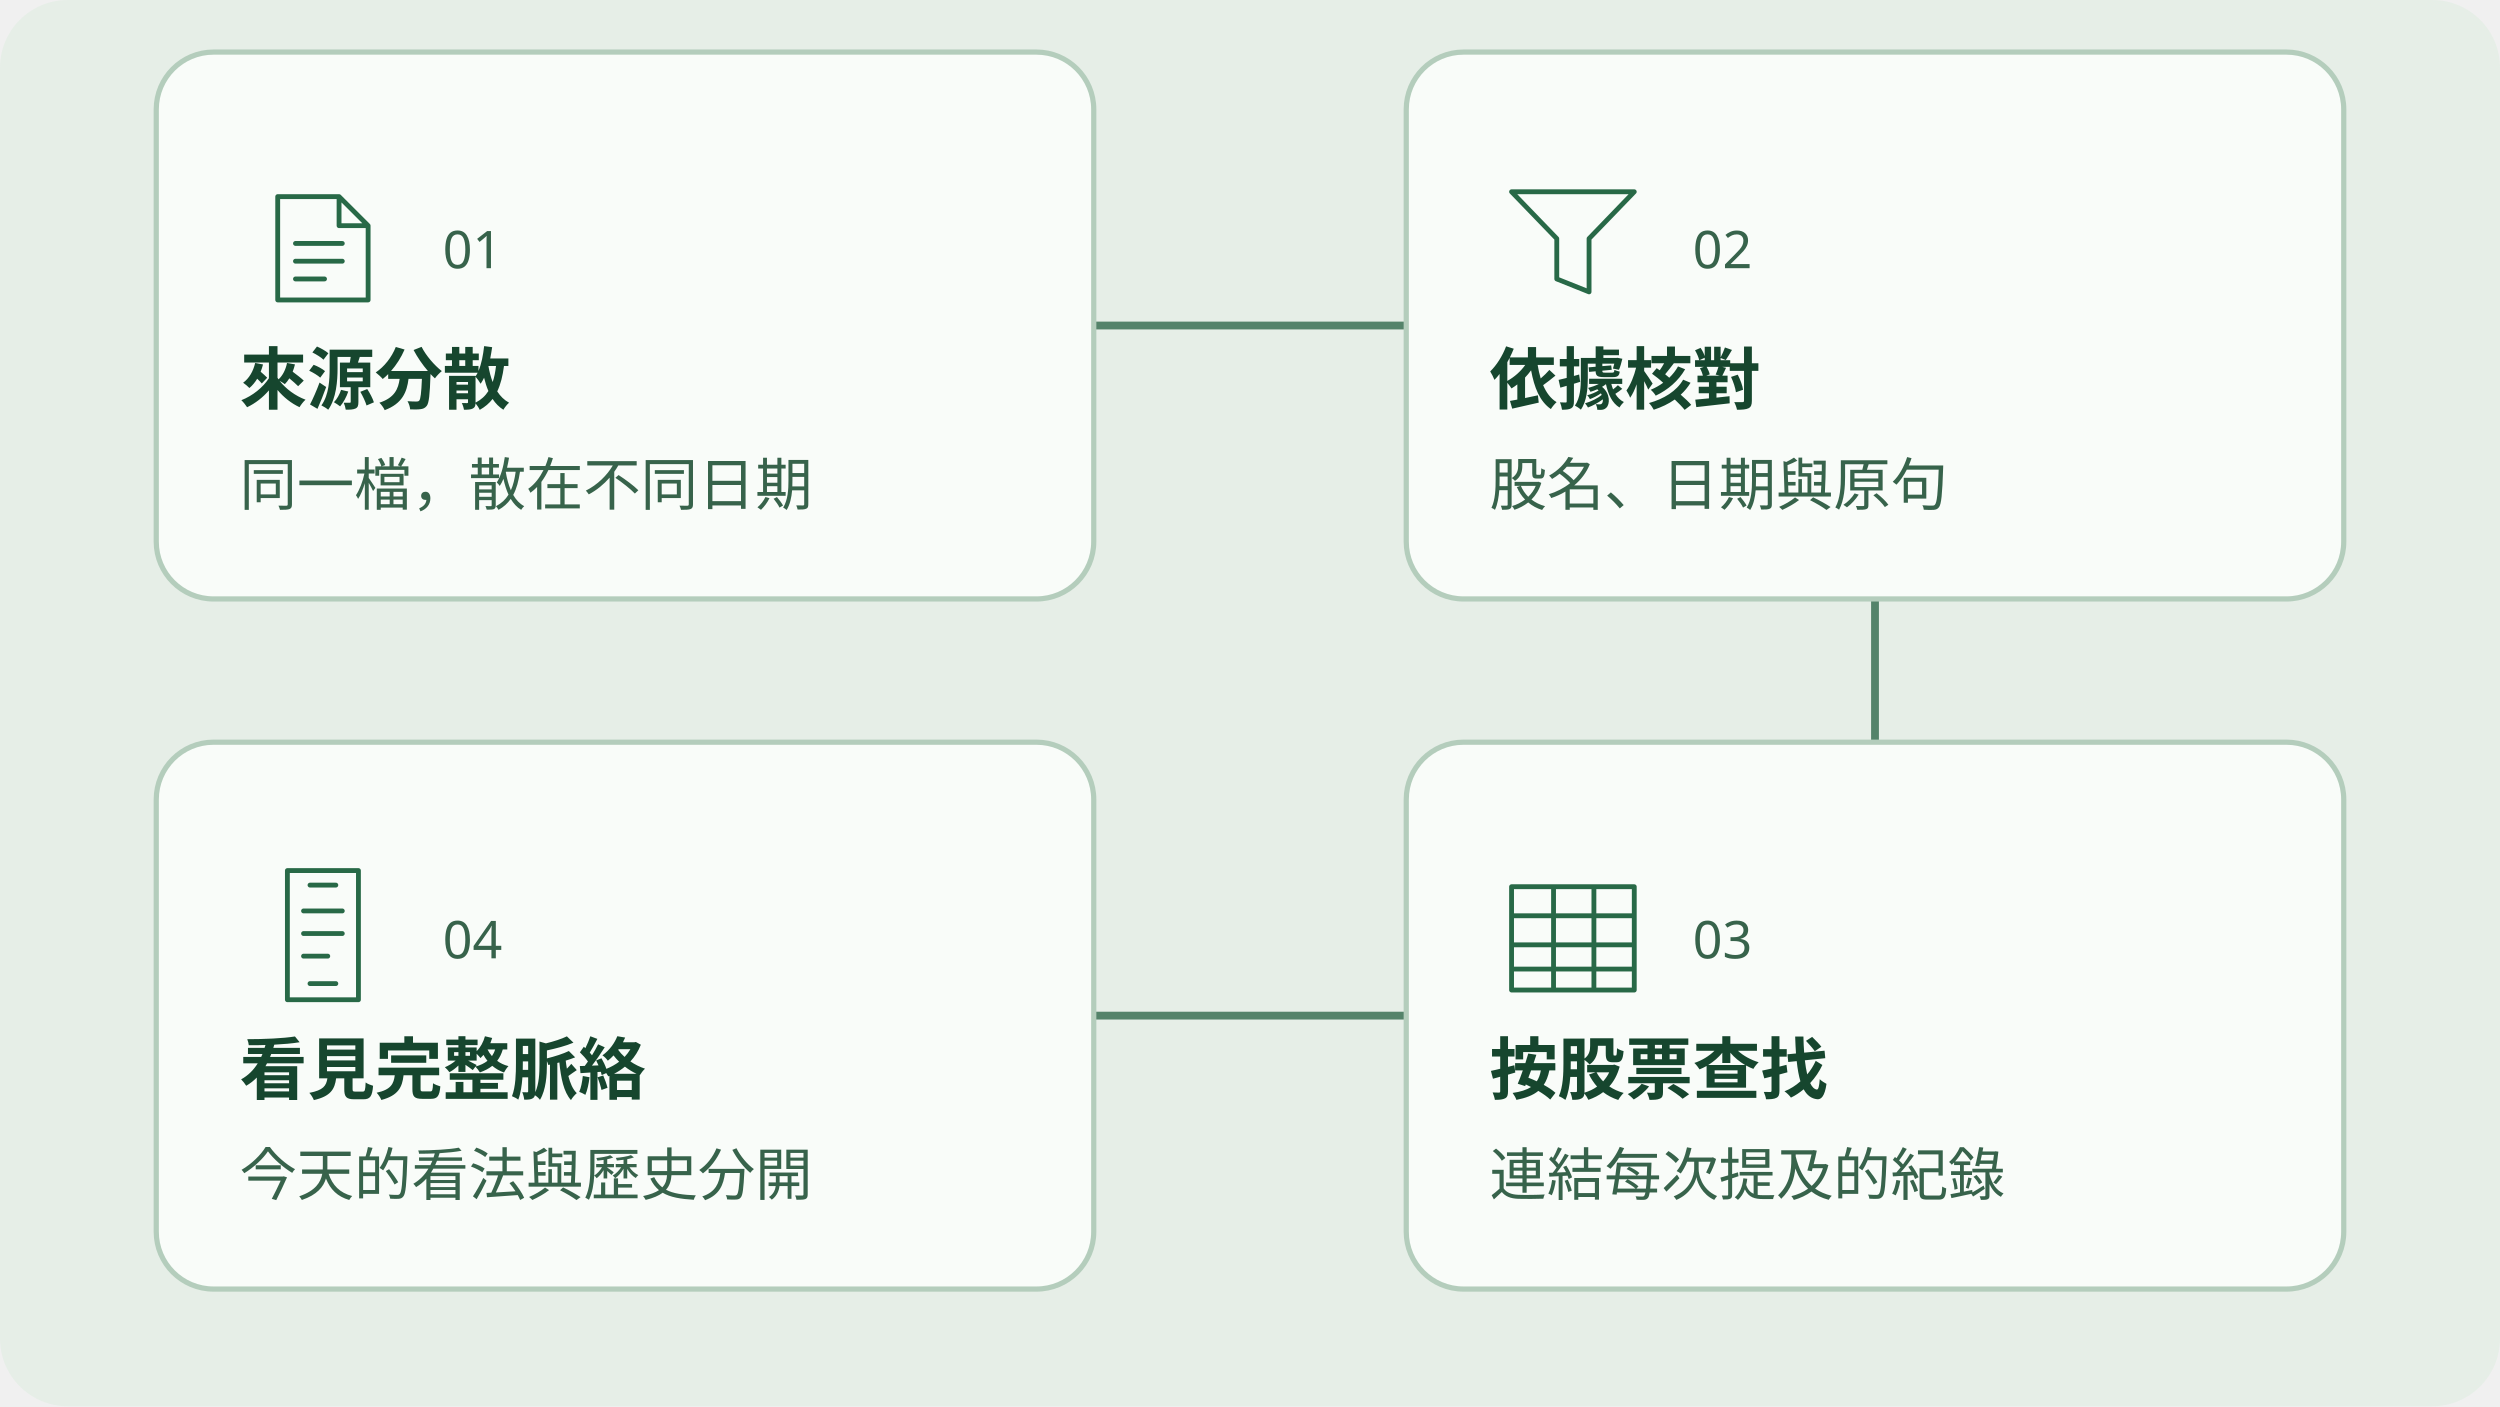
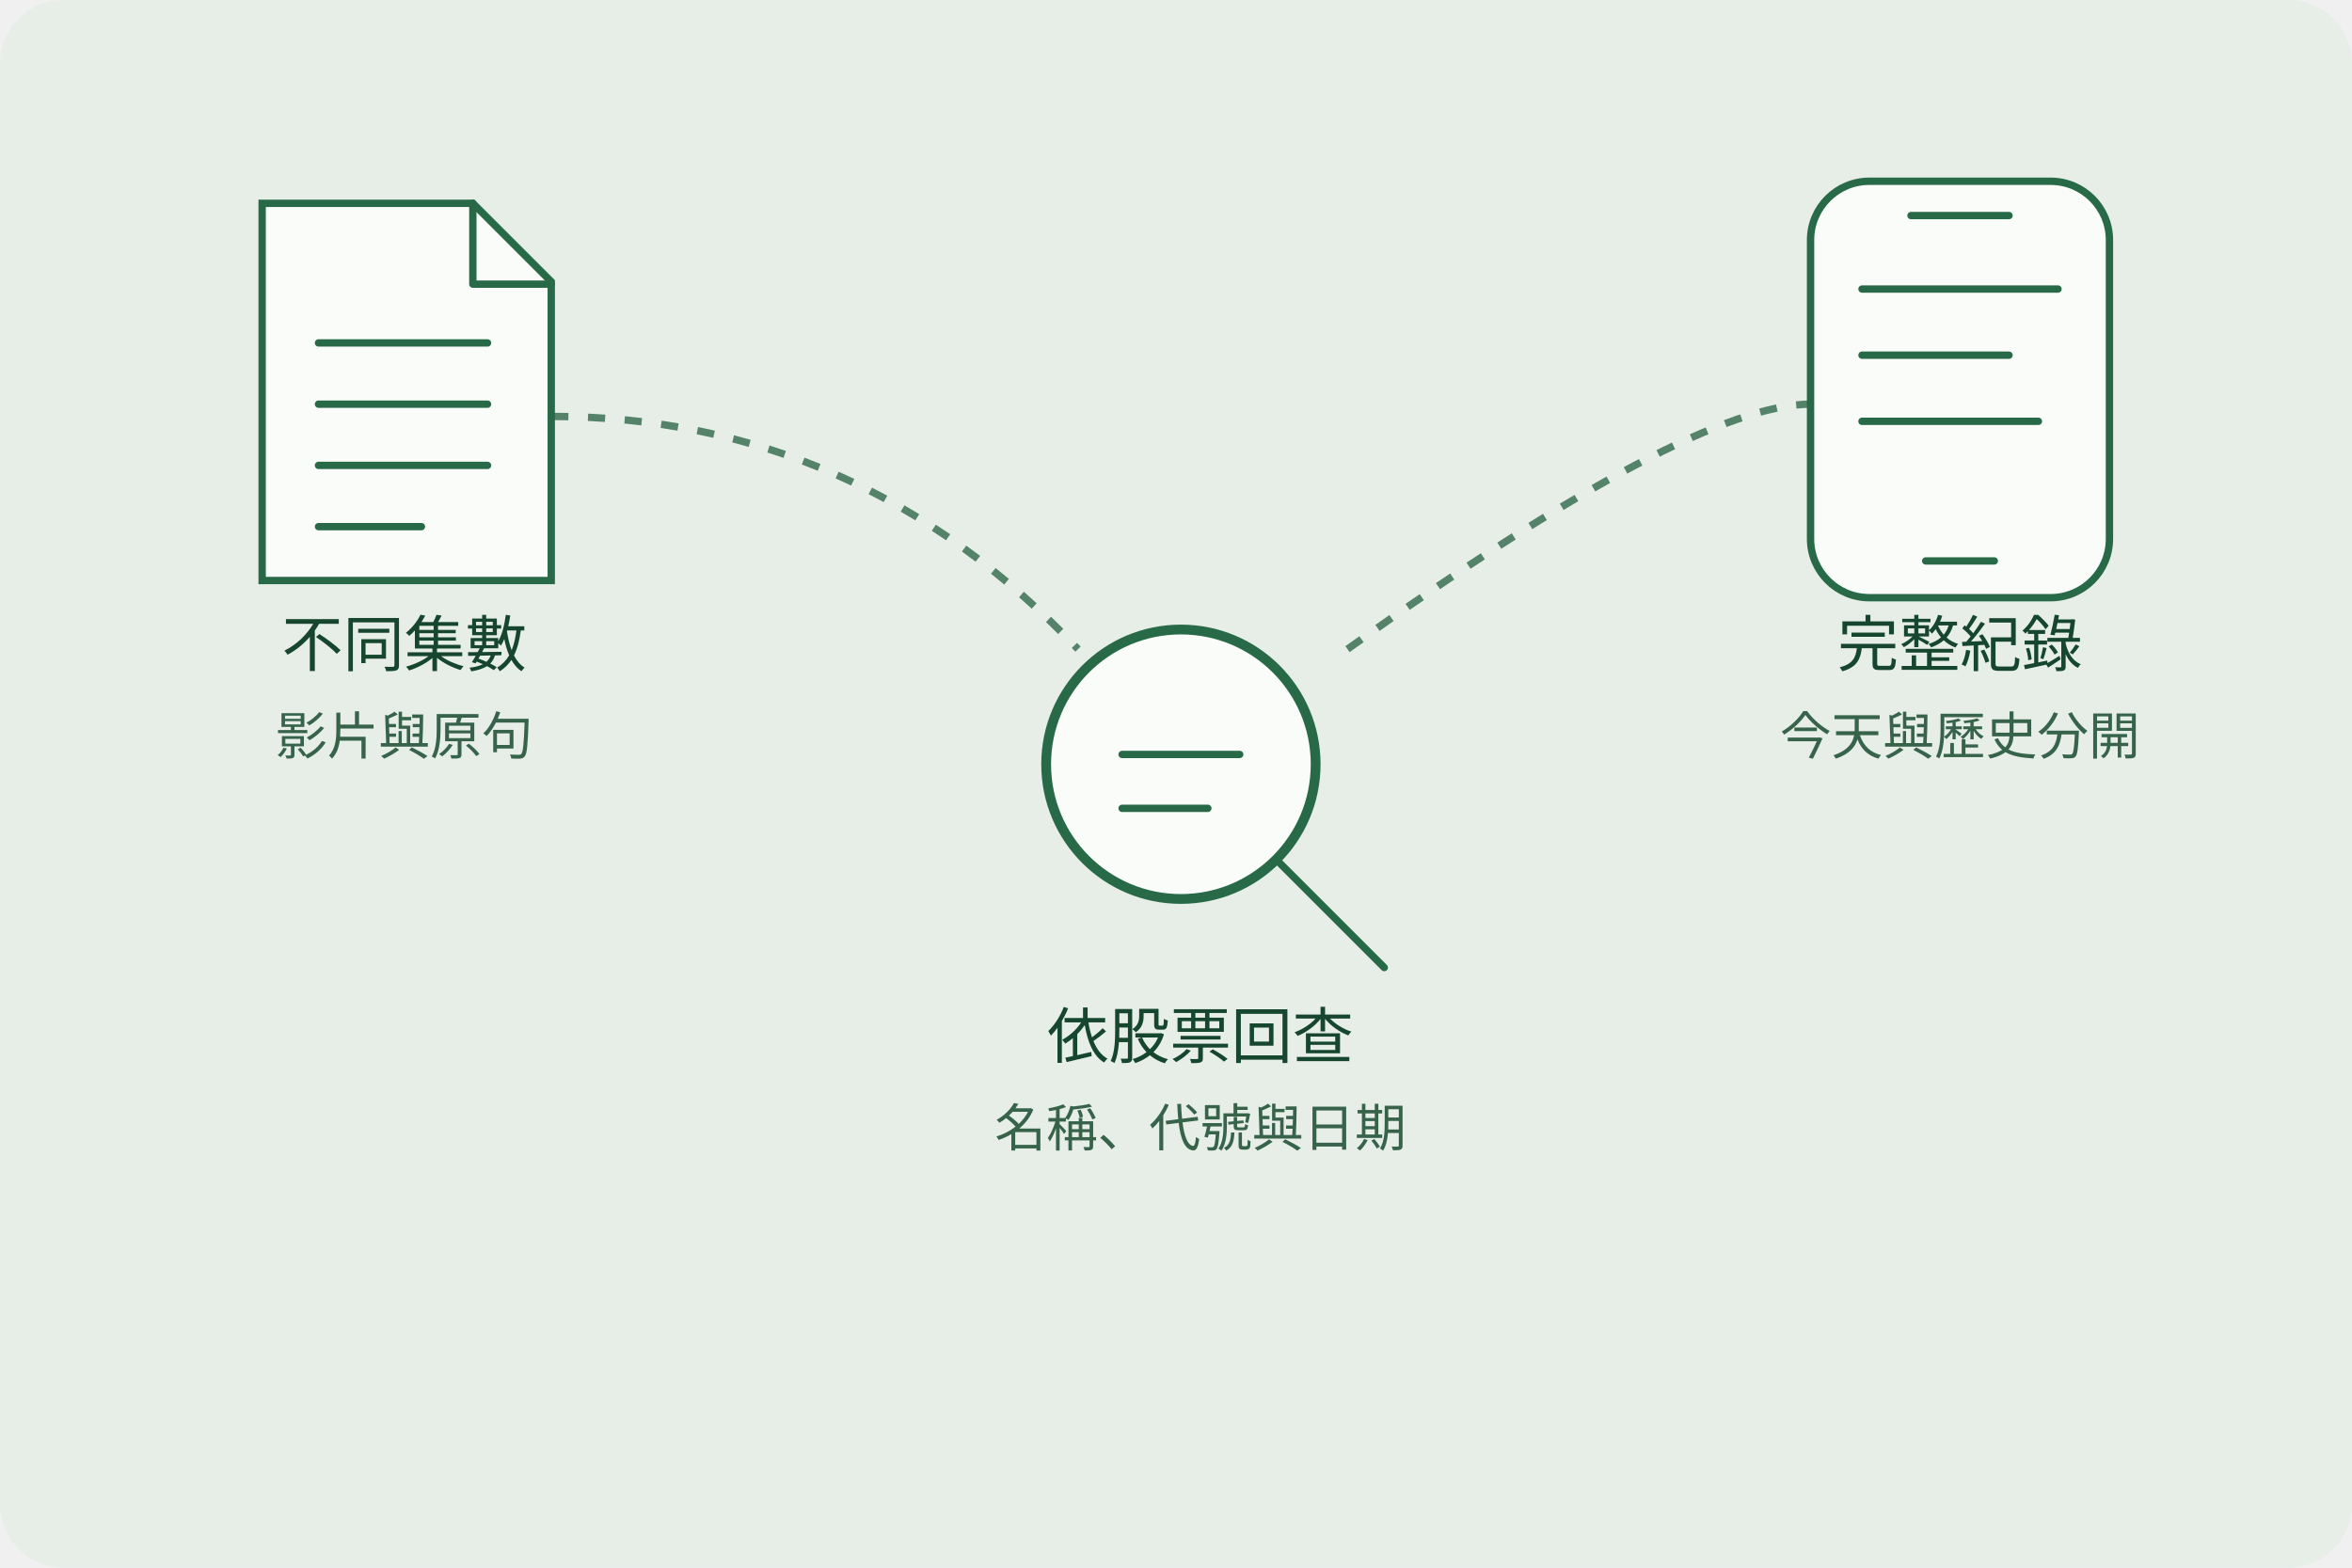
- <svg xmlns="http://www.w3.org/2000/svg" class="book-art" role="img" aria-label="查詢畫面把零散紀錄接起來" viewBox="0 0 960 540">
-   <rect width="960" height="540" rx="26" fill="#e6eee7" />
-   <path d="M420 125H540" data-book-path="0" fill="none" stroke="#54836a" stroke-width="3" />
-   <path d="M720 230V285" data-book-path="1" fill="none" stroke="#54836a" stroke-width="3" />
-   <path d="M540 390H420" data-book-path="2" fill="none" stroke="#54836a" stroke-width="3" />
-   <g data-book-node="0" transform="translate(240,125)">
-     <rect class="bk-node-bg" x="-180" y="-105" width="360" height="210" rx="22" fill="#f9fcf9" stroke="#b4cdbc" stroke-width="2" />
-     <g transform="translate(-116,-34) scale(.62)" fill="none" stroke="#286947" stroke-width="3" stroke-linecap="round" stroke-linejoin="round">
-       <path d="M-28-25h38l18 18v46h-56zM10-25v18h18M-17 4h29M-17 15h29M-17 26h18" />
-     </g>
-     <text x="-70" y="-22" fill="#37634b" font-size="20" font-family="system-ui,sans-serif">01</text>
-     <text class="bk-label" x="-148" y="30" fill="#16462e" font-size="26" font-weight="600" font-family="system-ui,sans-serif">來源分散</text>
-     <text x="-148" y="69" fill="#37634b" font-size="22" font-family="system-ui,sans-serif">同一檔，散在不同日期</text>
+ <svg xmlns="http://www.w3.org/2000/svg" class="book-art" data-illustration="bespoke" data-mobile-viewbox="0 0 480 1020" viewBox="0 0 960 640" role="img" aria-label="同一檔股票，把不同日期的紀錄接回查詢畫面">
+   <rect width="960" height="640" rx="26" fill="#e6eee7" />
+   <path data-book-path="0" d="M225 170Q350 170 440 265" data-mobile-d="M235 140H450V325Q450 355 315 355" fill="none" stroke="#54836a" stroke-width="3" stroke-dasharray="7 8" />
+   <path data-book-path="1" d="M550 265Q690 165 739 165" data-mobile-d="M225 445H25V640Q25 670 145 670" fill="none" stroke="#54836a" stroke-width="3" stroke-dasharray="7 8" />
+   <g data-book-node="0" transform="translate(165,160)" data-mobile-transform="translate(145,140)">
+     <path class="bk-node-bg" d="M-58-77H28L60-45V77H-58Z" fill="#f9fcf9" stroke="#286947" stroke-width="3" />
+     <path d="M28-77v33h32M-35-20h69M-35 5h69M-35 30h69M-35 55h42" fill="none" stroke="#286947" stroke-width="3" stroke-linecap="round" stroke-linejoin="round" />
+     <text x="0" y="112" text-anchor="middle" fill="#16462e" font-size="25" font-family="system-ui,sans-serif">不同集數</text>
+     <text x="0" y="148" text-anchor="middle" fill="#37634b" font-size="21" font-family="system-ui,sans-serif">影片與原句</text>
  </g>
-   <g data-book-node="1" transform="translate(720,125)">
-     <rect class="bk-node-bg" x="-180" y="-105" width="360" height="210" rx="22" fill="#f9fcf9" stroke="#b4cdbc" stroke-width="2" />
-     <g transform="translate(-116,-34) scale(.62)" fill="none" stroke="#286947" stroke-width="3" stroke-linecap="round" stroke-linejoin="round">
-       <path d="M-38-28h76L10 1v33l-20-8V1z" />
-     </g>
-     <text x="-70" y="-22" fill="#37634b" font-size="20" font-family="system-ui,sans-serif">02</text>
-     <text class="bk-label" x="-148" y="30" fill="#16462e" font-size="26" font-weight="600" font-family="system-ui,sans-serif">依據核對</text>
-     <text x="-148" y="69" fill="#37634b" font-size="22" font-family="system-ui,sans-serif">股名、日期與原句</text>
+   <g data-book-node="1" transform="translate(490,320)" data-mobile-transform="translate(315,445)">
+     <circle class="bk-node-bg" cx="-8" cy="-8" r="55" fill="#f9fcf9" stroke="#286947" stroke-width="4" />
+     <path d="M32 32L75 75M-32-12h48M-32 10h35" fill="none" stroke="#286947" stroke-width="3" stroke-linecap="round" stroke-linejoin="round" />
+     <text x="0" y="112" text-anchor="middle" fill="#16462e" font-size="25" font-family="system-ui,sans-serif">依股票回查</text>
+     <text x="0" y="148" text-anchor="middle" fill="#37634b" font-size="21" font-family="system-ui,sans-serif">名稱、代號與日期</text>
  </g>
-   <g data-book-node="2" transform="translate(720,390)">
-     <rect class="bk-node-bg" x="-180" y="-105" width="360" height="210" rx="22" fill="#f9fcf9" stroke="#b4cdbc" stroke-width="2" />
-     <g transform="translate(-116,-34) scale(.62)" fill="none" stroke="#286947" stroke-width="3" stroke-linecap="round" stroke-linejoin="round">
-       <path d="M-38-25h76v64h-76zM-38-7h76M-38 11h76M-38 26h76M-12-25v64M13-25v64" />
-     </g>
-     <text x="-70" y="-22" fill="#37634b" font-size="20" font-family="system-ui,sans-serif">03</text>
-     <text class="bk-label" x="-148" y="30" fill="#16462e" font-size="26" font-weight="600" font-family="system-ui,sans-serif">按股票查找</text>
-     <text x="-148" y="69" fill="#37634b" font-size="22" font-family="system-ui,sans-serif">連結每次提及的紀錄</text>
+   <g data-book-node="2" transform="translate(800,160)" data-mobile-transform="translate(145,760)">
+     <rect class="bk-node-bg" x="-61" y="-86" width="122" height="170" rx="24" fill="#f9fcf9" stroke="#286947" stroke-width="3" />
+     <path d="M-20-72h40M-14 69h28M-40-42h80M-40-15h60M-40 12h72" fill="none" stroke="#286947" stroke-width="3" stroke-linecap="round" stroke-linejoin="round" />
+     <text x="0" y="112" text-anchor="middle" fill="#16462e" font-size="25" font-family="system-ui,sans-serif">完整紀錄</text>
+     <text x="0" y="148" text-anchor="middle" fill="#37634b" font-size="21" font-family="system-ui,sans-serif">今天與歷史分開</text>
  </g>
-   <g data-book-node="3" transform="translate(240,390)">
-     <rect class="bk-node-bg" x="-180" y="-105" width="360" height="210" rx="22" fill="#f9fcf9" stroke="#b4cdbc" stroke-width="2" />
-     <g transform="translate(-116,-34) scale(.62)" fill="none" stroke="#286947" stroke-width="3" stroke-linecap="round" stroke-linejoin="round">
-       <path d="M-22-35h44v80h-44zM-8-26h16M-8 35h16M-12-10h24M-12 4h24M-12 18h15" />
-     </g>
-     <text x="-70" y="-22" fill="#37634b" font-size="20" font-family="system-ui,sans-serif">04</text>
-     <text class="bk-label" x="-148" y="30" fill="#16462e" font-size="26" font-weight="600" font-family="system-ui,sans-serif">看見完整脈絡</text>
-     <text x="-148" y="69" fill="#37634b" font-size="22" font-family="system-ui,sans-serif">今天的看法與歷史分開</text>
-   </g>
-   <circle class="book-packet" r="9" fill="#bd5934" stroke="#fff" stroke-width="3" opacity="0" />
+   <circle class="book-packet" r="9" fill="#bd5934" stroke="white" stroke-width="3" opacity="0" />
</svg>
